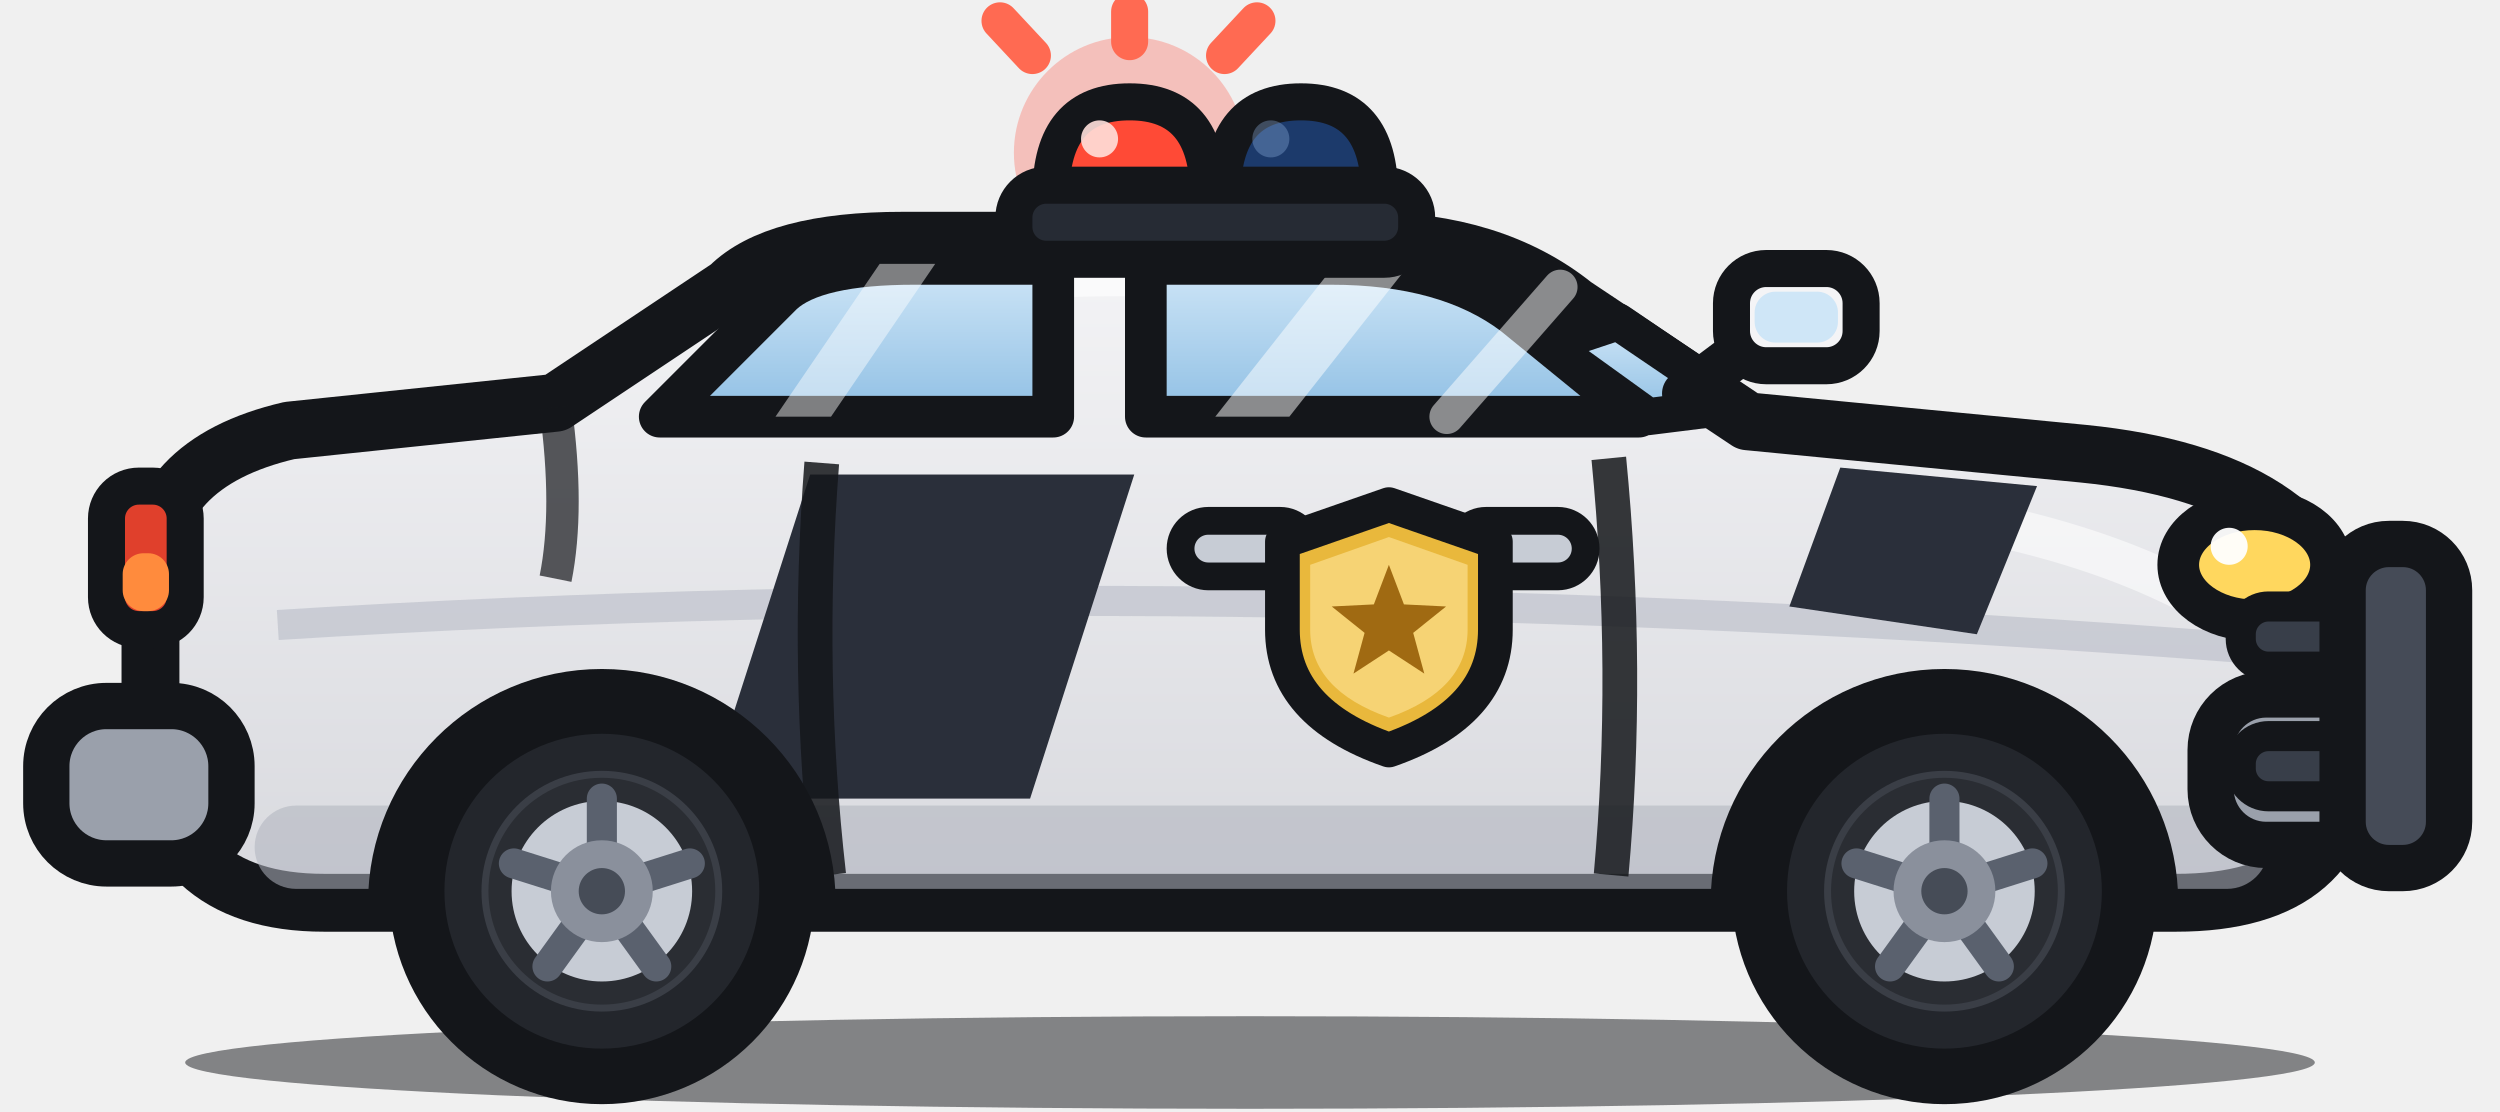
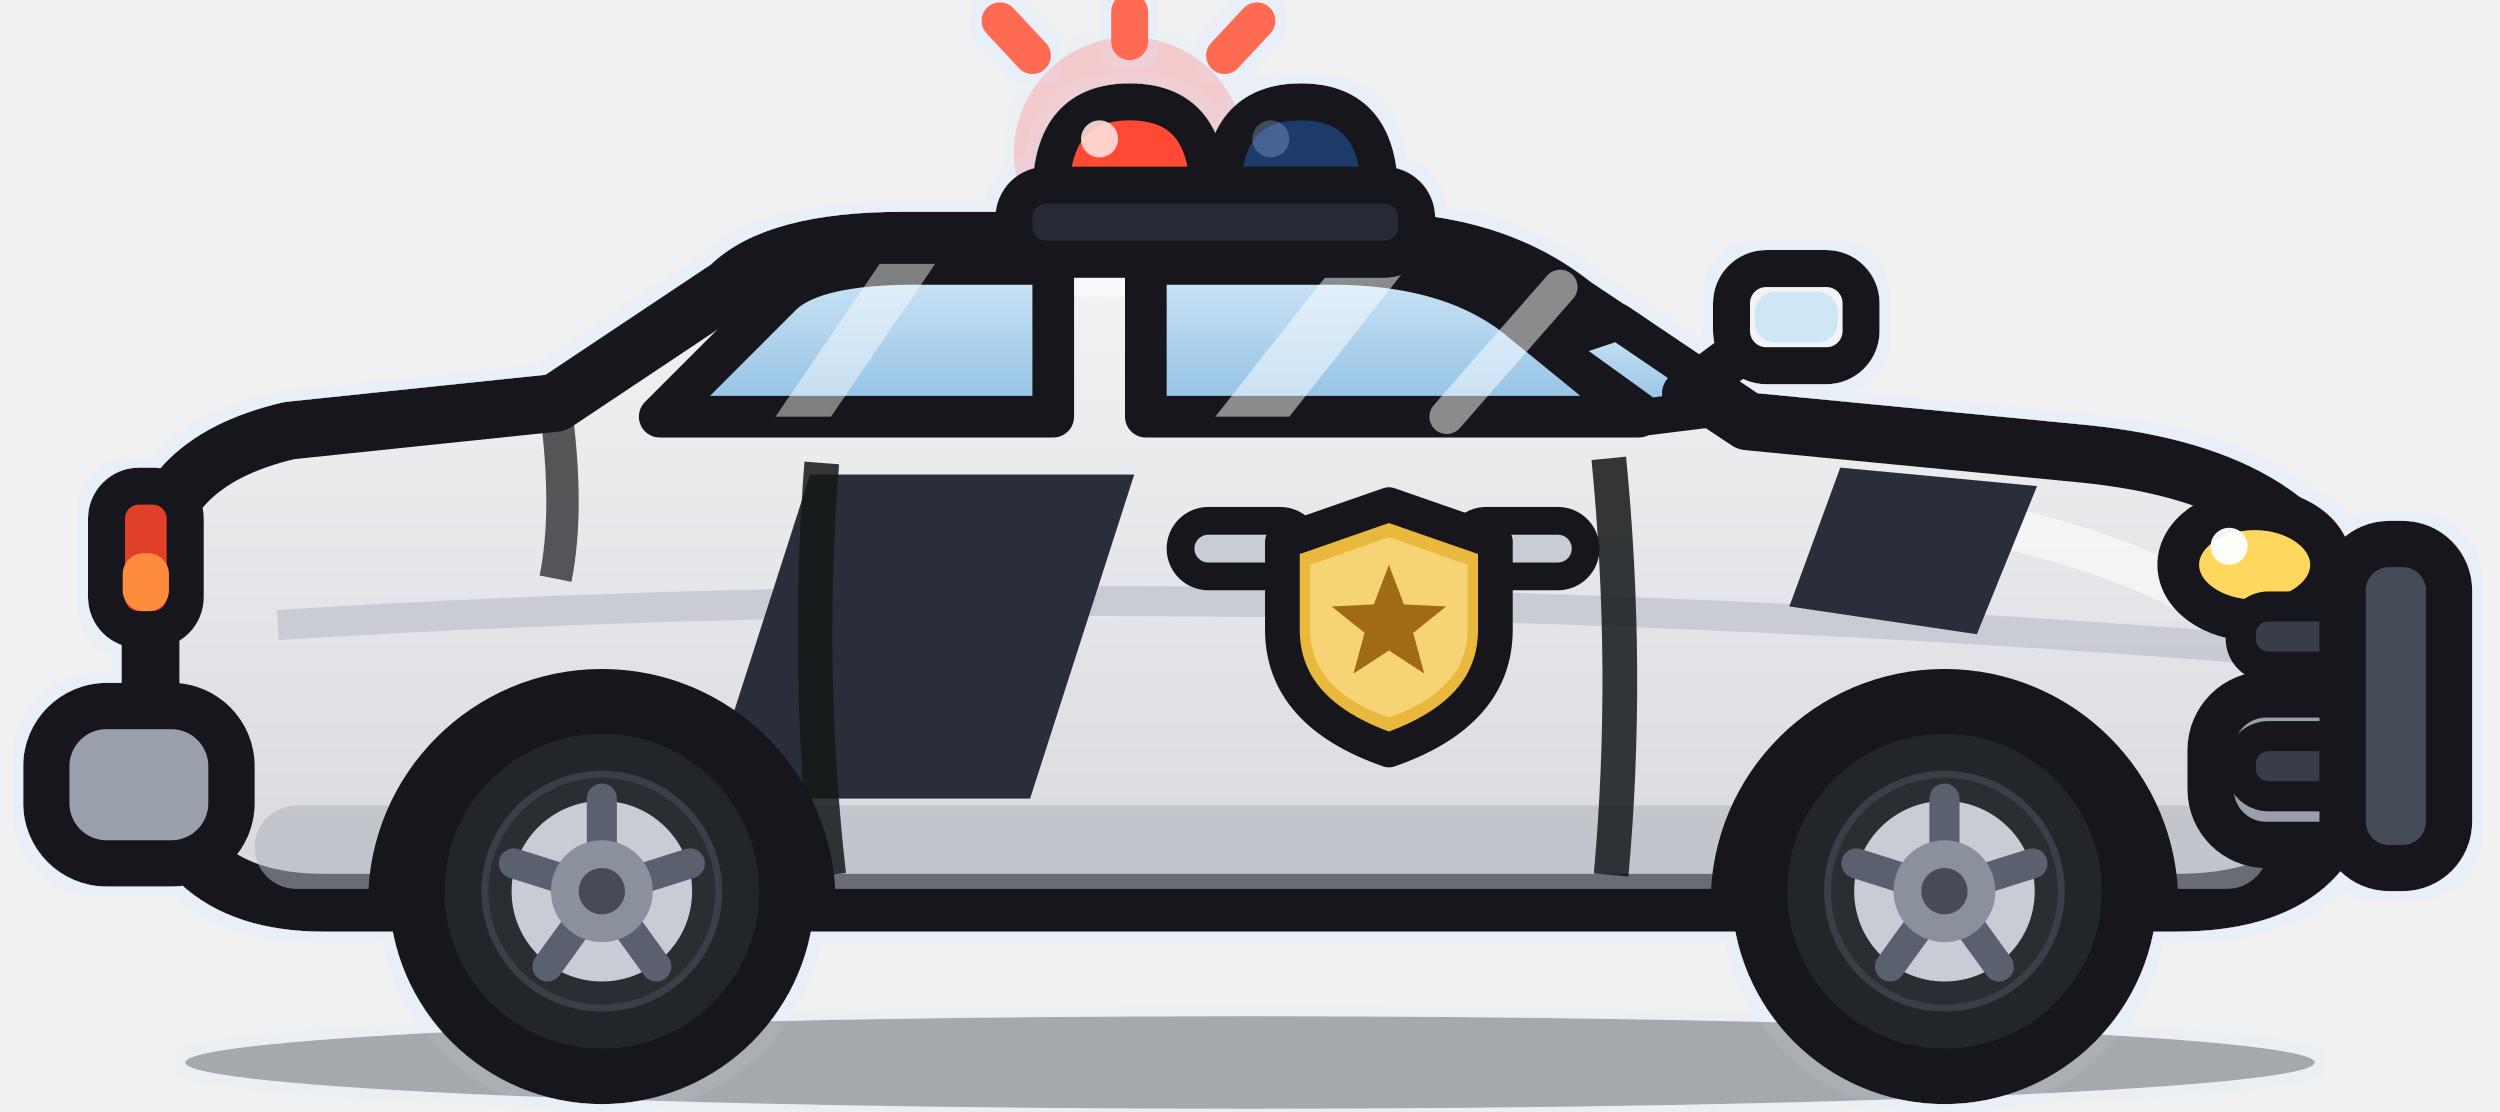
<svg xmlns="http://www.w3.org/2000/svg" viewBox="0 0 108 48" width="108" height="48">
  <defs>
    <linearGradient id="pcBody" x1="0" y1="0" x2="0" y2="1">
      <stop offset="0" stop-color="#f4f4f6" />
      <stop offset="1" stop-color="#d8d9de" />
    </linearGradient>
    <linearGradient id="pcGlass" x1="0" y1="0" x2="0" y2="1">
      <stop offset="0" stop-color="#cfe6f7" />
      <stop offset="1" stop-color="#8fbfe4" />
    </linearGradient>
+     <filter id="rim" x="-14%" y="-14%" width="128%" height="128%">
+       <feMorphology in="SourceAlpha" operator="dilate" radius="2" result="rimD" />
+       <feFlood flood-color="#e6eef7" flood-opacity="0.85" />
+       <feComposite in2="rimD" operator="in" result="rimC" />
+       <feMerge>
+         <feMergeNode in="rimC" />
+         <feMergeNode in="SourceGraphic" />
+       </feMerge>
+     </filter>
  </defs>
-   <ellipse cx="54" cy="45.9" rx="46" ry="2" fill="#14161a" opacity="0.5" />
-   <path d="M14 39 Q7 39 6.5 32 L6.5 25 Q6.5 20 12.5 18.6 L24 17.4 L31.5 12.4 Q33.5 10.4 39 10.4 L59 10.4 Q64.5 10.4 68 13.2 L75.5 18.2 L90 19.6 Q100 20.6 101.5 27 L101.5 32.5 Q101.5 39 94 39 Z" fill="url(#pcBody)" stroke="#14161a" stroke-width="2.5" stroke-linejoin="round" />
-   <rect x="11" y="34.8" width="87" height="3.6" rx="1.8" fill="#aeb2bd" opacity="0.55" />
-   <path d="M12 27 Q52 24.5 97 28" fill="none" stroke="#c3c6cf" stroke-width="1.3" opacity="0.8" />
-   <path d="M37 12.7 Q48 10.8 58 12.5" fill="none" stroke="#ffffff" stroke-width="2.2" stroke-linecap="round" opacity="0.6" />
-   <path d="M80.5 21.8 Q90 22.8 96 26.4" fill="none" stroke="#ffffff" stroke-width="1.8" stroke-linecap="round" opacity="0.55" />
-   <path d="M35 20.5 L49 20.5 L44.5 34.5 L30.5 34.5 Z" fill="#2a2f3a" />
-   <path d="M79.5 20.2 L88 21 L85.4 27.4 L77.3 26.2 Z" fill="#2a2f3a" />
-   <path d="M28.5 18 L33.8 12.7 Q35.2 11.4 39.5 11.4 L45.5 11.4 L45.5 18 Z" fill="url(#pcGlass)" stroke="#14161a" stroke-width="1.8" stroke-linejoin="round" />
-   <path d="M49.5 11.4 L57.5 11.4 Q62.5 11.4 65.4 13.6 L70.8 18 L49.5 18 Z" fill="url(#pcGlass)" stroke="#14161a" stroke-width="1.8" stroke-linejoin="round" />
-   <path d="M69.9 13.9 L75.2 17.5 L71.2 18 L66.9 14.9 Z" fill="url(#pcGlass)" stroke="#14161a" stroke-width="1.6" stroke-linejoin="round" />
-   <path d="M33.5 18 L38 11.4 L40.4 11.4 L35.9 18 Z" fill="#ffffff" opacity="0.45" />
-   <path d="M52.5 18 L57.7 11.4 L60.9 11.4 L55.7 18 Z" fill="#ffffff" opacity="0.5" />
-   <path d="M62.5 18 L67.4 12.4" fill="none" stroke="#ffffff" stroke-width="1.5" stroke-linecap="round" opacity="0.5" />
-   <path d="M35.5 20 Q34.8 29 35.8 37.8" fill="none" stroke="#14161a" stroke-width="1.5" opacity="0.85" />
-   <path d="M69.5 19.8 Q70.4 29 69.6 37.8" fill="none" stroke="#14161a" stroke-width="1.5" opacity="0.85" />
-   <rect x="51" y="22.5" width="5.5" height="2.4" rx="1.2" fill="#c7ccd5" stroke="#14161a" stroke-width="1.2" />
-   <rect x="63" y="22.5" width="5.5" height="2.4" rx="1.2" fill="#c7ccd5" stroke="#14161a" stroke-width="1.2" />
-   <path d="M24 17.6 Q24.6 22 24 25" fill="none" stroke="#14161a" stroke-width="1.4" opacity="0.7" />
-   <path d="M60 21.8 L64.6 23.4 L64.6 27.2 Q64.6 30.8 60 32.4 Q55.4 30.8 55.4 27.2 L55.4 23.4 Z" fill="#e9b83c" stroke="#14161a" stroke-width="1.5" stroke-linejoin="round" />
-   <path d="M60 23.2 L63.4 24.4 L63.4 27.2 Q63.4 29.8 60 31 Q56.6 29.8 56.6 27.2 L56.6 24.4 Z" fill="#f6d374" />
-   <path d="M60 24.4 L60.65 26.11 L62.47 26.2 L61.05 27.34 L61.53 29.1 L60 28.1 L58.47 29.1 L58.95 27.34 L57.53 26.2 L59.35 26.11 Z" fill="#a06a12" />
-   <path d="M72.8 17 L76 14.6" fill="none" stroke="#14161a" stroke-width="2" stroke-linecap="round" />
-   <rect x="74.8" y="11.6" width="5.6" height="4.2" rx="1.5" fill="#f4f4f6" stroke="#14161a" stroke-width="1.6" />
-   <rect x="75.8" y="12.6" width="3.6" height="2.2" rx="0.9" fill="#cfe6f7" />
-   <ellipse cx="97.4" cy="24.4" rx="3.3" ry="2.4" fill="#ffd75e" stroke="#14161a" stroke-width="1.8" />
-   <circle cx="96.3" cy="23.6" r="0.8" fill="#ffffff" opacity="0.95" />
-   <rect x="4.6" y="21" width="3.4" height="6.2" rx="1.4" fill="#e0402c" stroke="#14161a" stroke-width="1.6" />
-   <rect x="5.3" y="23.9" width="2" height="2.5" rx="0.9" fill="#ff8b3d" />
-   <rect x="2" y="30.5" width="8" height="6.8" rx="2.6" fill="#9aa0ab" stroke="#14161a" stroke-width="2" />
-   <rect x="95.5" y="30" width="8" height="6.5" rx="2.4" fill="#9aa0ab" stroke="#14161a" stroke-width="2" />
-   <rect x="96.8" y="26.2" width="5.2" height="2.6" rx="1.2" fill="#383e49" stroke="#14161a" stroke-width="1.3" />
-   <rect x="96.8" y="31.8" width="5.2" height="2.6" rx="1.2" fill="#383e49" stroke="#14161a" stroke-width="1.3" />
-   <rect x="101.2" y="23.5" width="4.6" height="14" rx="2" fill="#454b57" stroke="#14161a" stroke-width="2" />
-   <circle cx="26" cy="38.5" r="8" fill="#23262c" stroke="#14161a" stroke-width="2.4" />
-   <circle cx="26" cy="38.5" r="5.2" fill="#3a3e46" />
-   <circle cx="26" cy="38.5" r="4.4" fill="#c7ccd5" stroke="#2a2d33" stroke-width="1" />
-   <path d="M26 38.5 L26 34.5 M26 38.5 L29.8 37.3 M26 38.5 L28.35 41.75 M26 38.5 L23.65 41.75 M26 38.5 L22.2 37.3" stroke="#5a616e" stroke-width="1.3" stroke-linecap="round" />
-   <circle cx="26" cy="38.5" r="2.2" fill="#8a909c" />
-   <circle cx="26" cy="38.5" r="1" fill="#464c57" />
-   <circle cx="84" cy="38.5" r="8" fill="#23262c" stroke="#14161a" stroke-width="2.4" />
-   <circle cx="84" cy="38.5" r="5.2" fill="#3a3e46" />
-   <circle cx="84" cy="38.5" r="4.4" fill="#c7ccd5" stroke="#2a2d33" stroke-width="1" />
-   <path d="M84 38.5 L84 34.5 M84 38.5 L87.8 37.3 M84 38.5 L86.35 41.75 M84 38.5 L81.65 41.75 M84 38.5 L80.2 37.3" stroke="#5a616e" stroke-width="1.3" stroke-linecap="round" />
-   <circle cx="84" cy="38.5" r="2.2" fill="#8a909c" />
-   <circle cx="84" cy="38.5" r="1" fill="#464c57" />
-   <path d="M17.2 39 A8.8 8.8 0 0 1 34.8 39" fill="none" stroke="#14161a" stroke-width="2.6" />
-   <path d="M75.2 39 A8.8 8.8 0 0 1 92.8 39" fill="none" stroke="#14161a" stroke-width="2.6" />
-   <circle cx="48.8" cy="6.6" r="5" fill="#ff5040" opacity="0.3" />
-   <path d="M44.6 2.4 L43.2 0.9 M48.8 1.8 L48.8 0.5 M52.9 2.4 L54.3 0.9" stroke="#ff6a52" stroke-width="1.6" stroke-linecap="round" />
-   <path d="M45.4 8.4 Q45.4 4.4 48.8 4.4 Q52.2 4.4 52.2 8.4 Z" fill="#ff4a36" stroke="#14161a" stroke-width="1.6" stroke-linejoin="round" />
-   <circle cx="47.5" cy="6" r="0.8" fill="#ffe0da" opacity="0.9" />
-   <path d="M52.8 8.4 Q52.8 4.4 56.2 4.4 Q59.6 4.4 59.6 8.4 Z" fill="#1c3a6b" stroke="#14161a" stroke-width="1.6" stroke-linejoin="round" />
-   <circle cx="54.9" cy="6" r="0.8" fill="#8fb2e0" opacity="0.35" />
-   <rect x="43.8" y="8" width="17.4" height="3.2" rx="1.4" fill="#262b34" stroke="#14161a" stroke-width="1.6" />
+   <g filter="url(#rim)">
+     <ellipse cx="54" cy="45.9" rx="46" ry="2" fill="#14161a" opacity="0.5" />
+     <path d="M14 39 Q7 39 6.5 32 L6.5 25 Q6.5 20 12.5 18.6 L24 17.4 L31.5 12.4 Q33.5 10.4 39 10.4 L59 10.4 Q64.5 10.4 68 13.2 L75.5 18.2 L90 19.6 Q100 20.6 101.5 27 L101.5 32.5 Q101.5 39 94 39 Z" fill="url(#pcBody)" stroke="#14161a" stroke-width="2.5" stroke-linejoin="round" />
+     <rect x="11" y="34.8" width="87" height="3.6" rx="1.8" fill="#aeb2bd" opacity="0.55" />
+     <path d="M12 27 Q52 24.5 97 28" fill="none" stroke="#c3c6cf" stroke-width="1.3" opacity="0.8" />
+     <path d="M37 12.7 Q48 10.8 58 12.5" fill="none" stroke="#ffffff" stroke-width="2.2" stroke-linecap="round" opacity="0.6" />
+     <path d="M80.5 21.8 Q90 22.8 96 26.4" fill="none" stroke="#ffffff" stroke-width="1.8" stroke-linecap="round" opacity="0.55" />
+     <path d="M35 20.5 L49 20.5 L44.5 34.5 L30.5 34.5 Z" fill="#2a2f3a" />
+     <path d="M79.5 20.2 L88 21 L85.4 27.4 L77.3 26.2 Z" fill="#2a2f3a" />
+     <path d="M28.5 18 L33.8 12.7 Q35.2 11.4 39.5 11.4 L45.5 11.4 L45.5 18 Z" fill="url(#pcGlass)" stroke="#14161a" stroke-width="1.8" stroke-linejoin="round" />
+     <path d="M49.5 11.4 L57.5 11.4 Q62.5 11.4 65.4 13.6 L70.8 18 L49.5 18 Z" fill="url(#pcGlass)" stroke="#14161a" stroke-width="1.8" stroke-linejoin="round" />
+     <path d="M69.9 13.9 L75.2 17.5 L71.2 18 L66.9 14.9 Z" fill="url(#pcGlass)" stroke="#14161a" stroke-width="1.6" stroke-linejoin="round" />
+     <path d="M33.5 18 L38 11.4 L40.4 11.4 L35.9 18 Z" fill="#ffffff" opacity="0.45" />
+     <path d="M52.5 18 L57.7 11.4 L60.9 11.4 L55.7 18 Z" fill="#ffffff" opacity="0.5" />
+     <path d="M62.5 18 L67.4 12.4" fill="none" stroke="#ffffff" stroke-width="1.5" stroke-linecap="round" opacity="0.5" />
+     <path d="M35.5 20 Q34.8 29 35.8 37.8" fill="none" stroke="#14161a" stroke-width="1.5" opacity="0.85" />
+     <path d="M69.5 19.8 Q70.4 29 69.6 37.8" fill="none" stroke="#14161a" stroke-width="1.5" opacity="0.85" />
+     <rect x="51" y="22.5" width="5.5" height="2.4" rx="1.2" fill="#c7ccd5" stroke="#14161a" stroke-width="1.2" />
+     <rect x="63" y="22.5" width="5.5" height="2.4" rx="1.2" fill="#c7ccd5" stroke="#14161a" stroke-width="1.2" />
+     <path d="M24 17.6 Q24.6 22 24 25" fill="none" stroke="#14161a" stroke-width="1.4" opacity="0.7" />
+     <path d="M60 21.8 L64.6 23.4 L64.6 27.2 Q64.6 30.8 60 32.4 Q55.4 30.8 55.4 27.2 L55.4 23.4 Z" fill="#e9b83c" stroke="#14161a" stroke-width="1.5" stroke-linejoin="round" />
+     <path d="M60 23.2 L63.4 24.4 L63.4 27.2 Q63.4 29.8 60 31 Q56.6 29.8 56.6 27.2 L56.6 24.4 Z" fill="#f6d374" />
+     <path d="M60 24.4 L60.65 26.11 L62.47 26.2 L61.05 27.34 L61.53 29.1 L60 28.1 L58.47 29.1 L58.95 27.34 L57.53 26.2 L59.35 26.11 Z" fill="#a06a12" />
+     <path d="M72.8 17 L76 14.6" fill="none" stroke="#14161a" stroke-width="2" stroke-linecap="round" />
+     <rect x="74.8" y="11.6" width="5.6" height="4.2" rx="1.5" fill="#f4f4f6" stroke="#14161a" stroke-width="1.6" />
+     <rect x="75.8" y="12.6" width="3.6" height="2.2" rx="0.9" fill="#cfe6f7" />
+     <ellipse cx="97.4" cy="24.4" rx="3.3" ry="2.4" fill="#ffd75e" stroke="#14161a" stroke-width="1.8" />
+     <circle cx="96.3" cy="23.6" r="0.8" fill="#ffffff" opacity="0.95" />
+     <rect x="4.6" y="21" width="3.4" height="6.2" rx="1.4" fill="#e0402c" stroke="#14161a" stroke-width="1.6" />
+     <rect x="5.3" y="23.9" width="2" height="2.5" rx="0.9" fill="#ff8b3d" />
+     <rect x="2" y="30.5" width="8" height="6.8" rx="2.6" fill="#9aa0ab" stroke="#14161a" stroke-width="2" />
+     <rect x="95.5" y="30" width="8" height="6.5" rx="2.4" fill="#9aa0ab" stroke="#14161a" stroke-width="2" />
+     <rect x="96.8" y="26.2" width="5.2" height="2.6" rx="1.2" fill="#383e49" stroke="#14161a" stroke-width="1.3" />
+     <rect x="96.8" y="31.8" width="5.2" height="2.6" rx="1.2" fill="#383e49" stroke="#14161a" stroke-width="1.3" />
+     <rect x="101.2" y="23.5" width="4.6" height="14" rx="2" fill="#454b57" stroke="#14161a" stroke-width="2" />
+     <circle cx="26" cy="38.5" r="8" fill="#23262c" stroke="#14161a" stroke-width="2.4" />
+     <circle cx="26" cy="38.5" r="5.2" fill="#3a3e46" />
+     <circle cx="26" cy="38.5" r="4.4" fill="#c7ccd5" stroke="#2a2d33" stroke-width="1" />
+     <path d="M26 38.5 L26 34.5 M26 38.5 L29.8 37.3 M26 38.5 L28.35 41.75 M26 38.5 L23.65 41.75 M26 38.5 L22.2 37.3" stroke="#5a616e" stroke-width="1.3" stroke-linecap="round" />
+     <circle cx="26" cy="38.5" r="2.2" fill="#8a909c" />
+     <circle cx="26" cy="38.5" r="1" fill="#464c57" />
+     <circle cx="84" cy="38.5" r="8" fill="#23262c" stroke="#14161a" stroke-width="2.4" />
+     <circle cx="84" cy="38.5" r="5.2" fill="#3a3e46" />
+     <circle cx="84" cy="38.5" r="4.4" fill="#c7ccd5" stroke="#2a2d33" stroke-width="1" />
+     <path d="M84 38.5 L84 34.5 M84 38.5 L87.8 37.3 M84 38.5 L86.35 41.75 M84 38.5 L81.65 41.75 M84 38.5 L80.2 37.3" stroke="#5a616e" stroke-width="1.3" stroke-linecap="round" />
+     <circle cx="84" cy="38.5" r="2.2" fill="#8a909c" />
+     <circle cx="84" cy="38.5" r="1" fill="#464c57" />
+     <path d="M17.2 39 A8.8 8.8 0 0 1 34.8 39" fill="none" stroke="#14161a" stroke-width="2.6" />
+     <path d="M75.2 39 A8.8 8.8 0 0 1 92.8 39" fill="none" stroke="#14161a" stroke-width="2.6" />
+     <circle cx="48.8" cy="6.6" r="5" fill="#ff5040" opacity="0.3" />
+     <path d="M44.6 2.4 L43.2 0.9 M48.8 1.8 L48.8 0.5 M52.9 2.4 L54.3 0.9" stroke="#ff6a52" stroke-width="1.6" stroke-linecap="round" />
+     <path d="M45.4 8.4 Q45.4 4.4 48.8 4.4 Q52.2 4.4 52.2 8.4 Z" fill="#ff4a36" stroke="#14161a" stroke-width="1.6" stroke-linejoin="round" />
+     <circle cx="47.5" cy="6" r="0.8" fill="#ffe0da" opacity="0.9" />
+     <path d="M52.8 8.4 Q52.8 4.4 56.2 4.4 Q59.6 4.4 59.6 8.4 Z" fill="#1c3a6b" stroke="#14161a" stroke-width="1.6" stroke-linejoin="round" />
+     <circle cx="54.9" cy="6" r="0.8" fill="#8fb2e0" opacity="0.35" />
+     <rect x="43.8" y="8" width="17.4" height="3.2" rx="1.4" fill="#262b34" stroke="#14161a" stroke-width="1.6" />
+   </g>
</svg>
